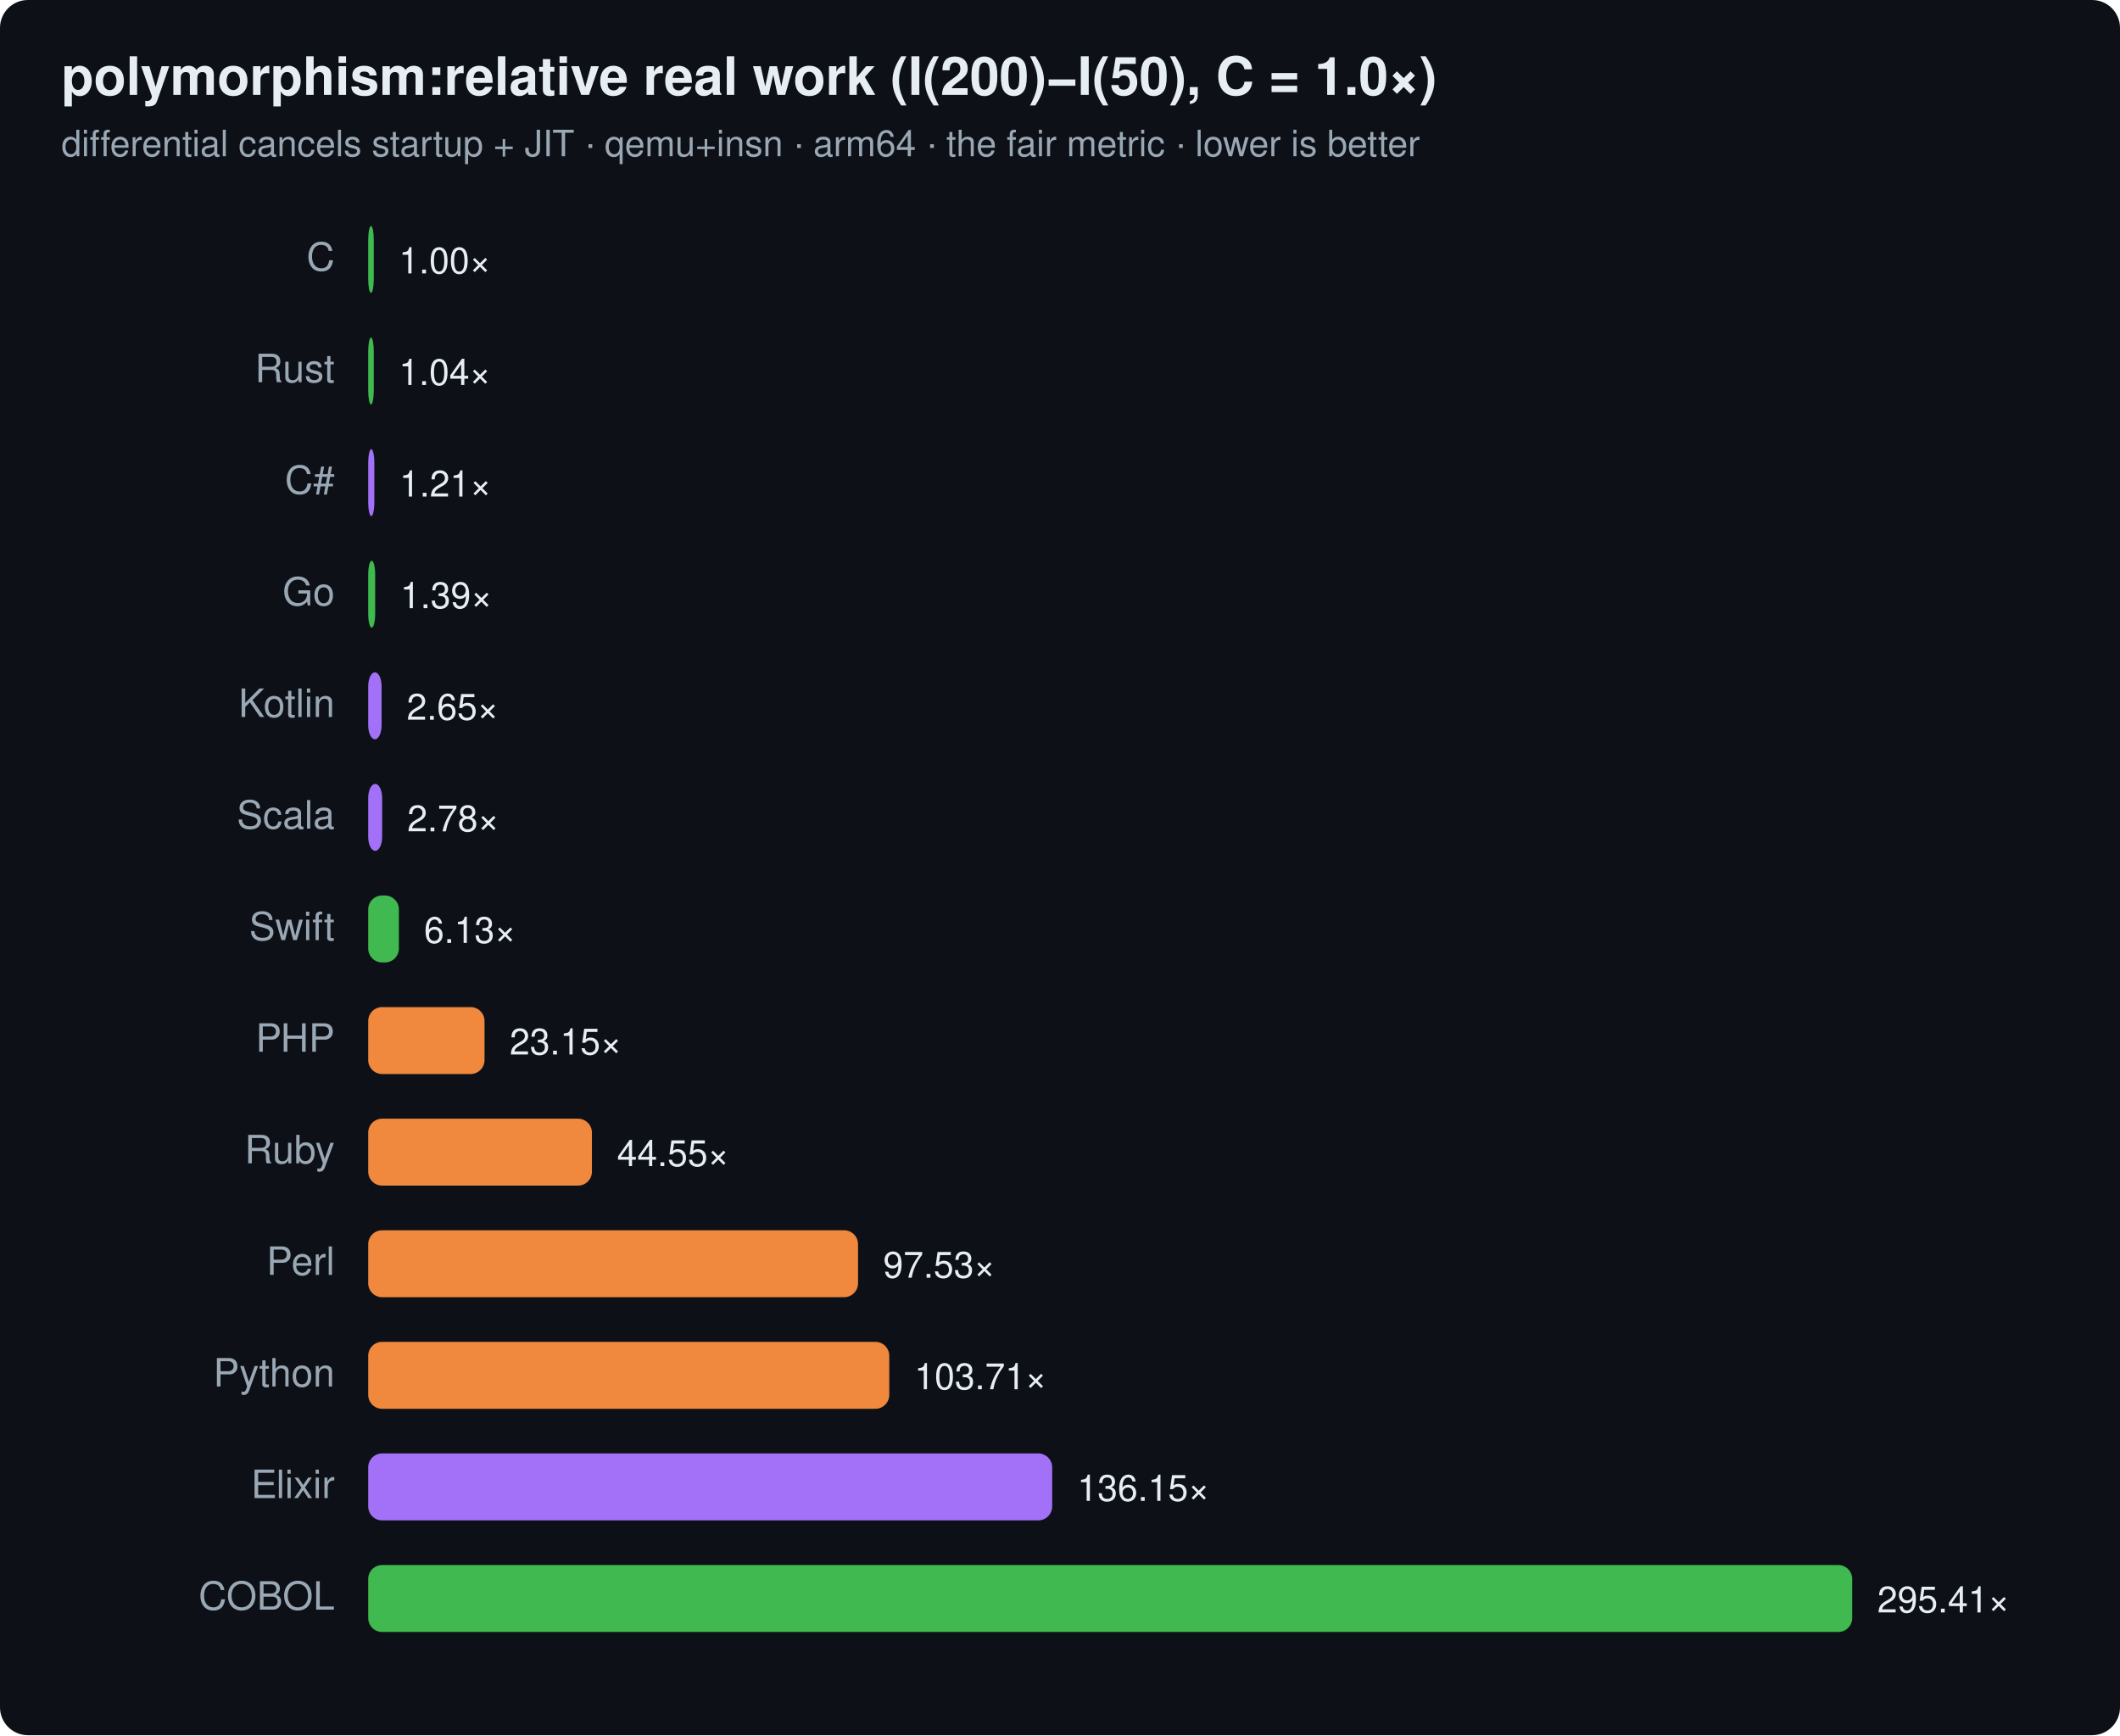
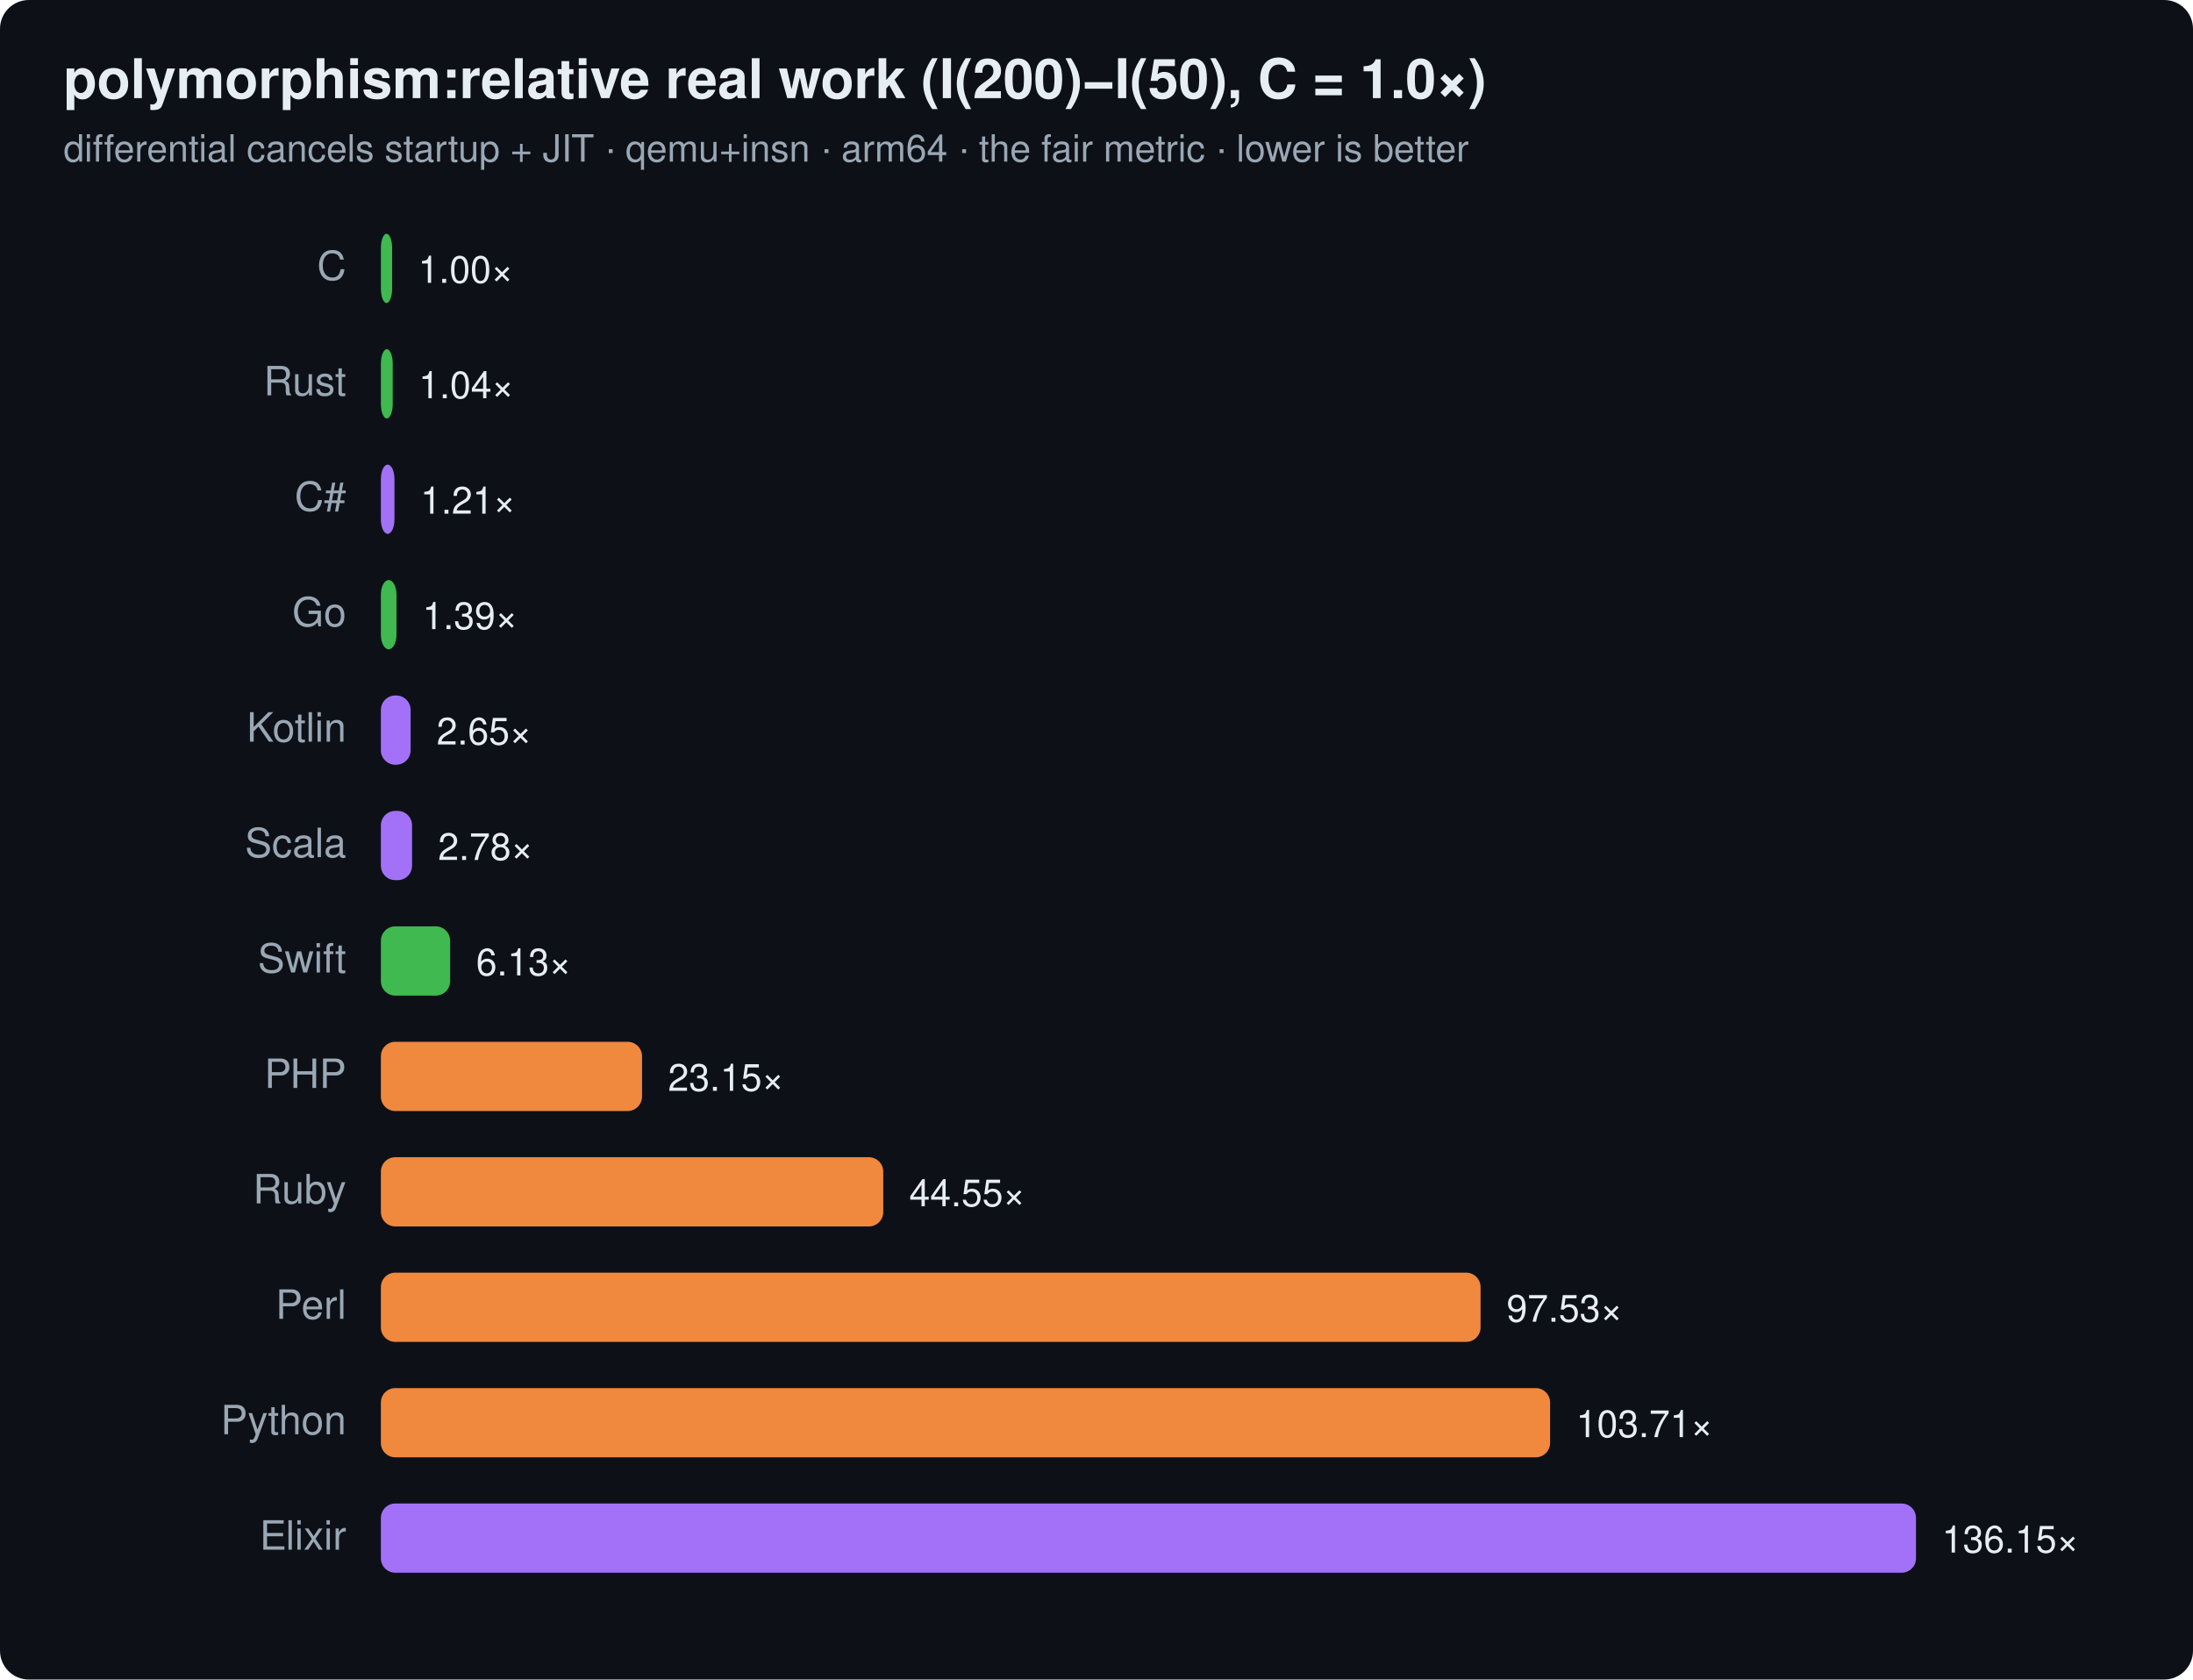
- <svg xmlns="http://www.w3.org/2000/svg" width="760" height="622" viewBox="0 0 760 622" font-family="ui-sans-serif,system-ui,Segoe UI,Helvetica,Arial">
-   <rect width="760" height="622" rx="10" fill="#0d1117" />
+ <svg xmlns="http://www.w3.org/2000/svg" width="760" height="582" viewBox="0 0 760 582" font-family="ui-sans-serif,system-ui,Segoe UI,Helvetica,Arial">
+   <rect width="760" height="582" rx="10" fill="#0d1117" />
  <text x="22" y="34" font-size="19" font-weight="700" fill="#e6edf3">polymorphism:relative real work (I(200)−I(50), C = 1.0×)</text>
  <text x="22" y="56" font-size="13" fill="#9aa7b4">differential cancels startup + JIT · qemu+insn · arm64 · the fair metric · lower is better</text>
  <text x="120" y="97" text-anchor="end" font-size="14" fill="#9aa7b4">C</text>
-   <rect x="132" y="81" width="2.0" height="24" rx="5" fill="#3fb950" />
-   <text x="143.0" y="98" font-size="13" fill="#e6edf3">1.00×</text>
+   <rect x="132" y="81" width="3.9" height="24" rx="5" fill="#3fb950" />
+   <text x="144.9" y="98" font-size="13" fill="#e6edf3">1.00×</text>
  <text x="120" y="137" text-anchor="end" font-size="14" fill="#9aa7b4">Rust</text>
-   <rect x="132" y="121" width="2.0" height="24" rx="5" fill="#3fb950" />
-   <text x="143.0" y="138" font-size="13" fill="#e6edf3">1.04×</text>
+   <rect x="132" y="121" width="4.1" height="24" rx="5" fill="#3fb950" />
+   <text x="145.1" y="138" font-size="13" fill="#e6edf3">1.04×</text>
  <text x="120" y="177" text-anchor="end" font-size="14" fill="#9aa7b4">C#</text>
-   <rect x="132" y="161" width="2.2" height="24" rx="5" fill="#a371f7" />
-   <text x="143.2" y="178" font-size="13" fill="#e6edf3">1.21×</text>
+   <rect x="132" y="161" width="4.7" height="24" rx="5" fill="#a371f7" />
+   <text x="145.7" y="178" font-size="13" fill="#e6edf3">1.21×</text>
  <text x="120" y="217" text-anchor="end" font-size="14" fill="#9aa7b4">Go</text>
-   <rect x="132" y="201" width="2.5" height="24" rx="5" fill="#3fb950" />
-   <text x="143.5" y="218" font-size="13" fill="#e6edf3">1.39×</text>
+   <rect x="132" y="201" width="5.4" height="24" rx="5" fill="#3fb950" />
+   <text x="146.4" y="218" font-size="13" fill="#e6edf3">1.39×</text>
  <text x="120" y="257" text-anchor="end" font-size="14" fill="#9aa7b4">Kotlin</text>
-   <rect x="132" y="241" width="4.8" height="24" rx="5" fill="#a371f7" />
-   <text x="145.8" y="258" font-size="13" fill="#e6edf3">2.65×</text>
+   <rect x="132" y="241" width="10.3" height="24" rx="5" fill="#a371f7" />
+   <text x="151.3" y="258" font-size="13" fill="#e6edf3">2.65×</text>
  <text x="120" y="297" text-anchor="end" font-size="14" fill="#9aa7b4">Scala</text>
-   <rect x="132" y="281" width="5.0" height="24" rx="5" fill="#a371f7" />
-   <text x="146.0" y="298" font-size="13" fill="#e6edf3">2.78×</text>
+   <rect x="132" y="281" width="10.8" height="24" rx="5" fill="#a371f7" />
+   <text x="151.8" y="298" font-size="13" fill="#e6edf3">2.78×</text>
  <text x="120" y="337" text-anchor="end" font-size="14" fill="#9aa7b4">Swift</text>
-   <rect x="132" y="321" width="11.0" height="24" rx="5" fill="#3fb950" />
-   <text x="152.0" y="338" font-size="13" fill="#e6edf3">6.13×</text>
+   <rect x="132" y="321" width="24.0" height="24" rx="5" fill="#3fb950" />
+   <text x="165.0" y="338" font-size="13" fill="#e6edf3">6.13×</text>
  <text x="120" y="377" text-anchor="end" font-size="14" fill="#9aa7b4">PHP</text>
-   <rect x="132" y="361" width="41.7" height="24" rx="5" fill="#f0883e" />
-   <text x="182.7" y="378" font-size="13" fill="#e6edf3">23.15×</text>
+   <rect x="132" y="361" width="90.5" height="24" rx="5" fill="#f0883e" />
+   <text x="231.5" y="378" font-size="13" fill="#e6edf3">23.15×</text>
  <text x="120" y="417" text-anchor="end" font-size="14" fill="#9aa7b4">Ruby</text>
-   <rect x="132" y="401" width="80.2" height="24" rx="5" fill="#f0883e" />
-   <text x="221.2" y="418" font-size="13" fill="#e6edf3">44.55×</text>
+   <rect x="132" y="401" width="174.1" height="24" rx="5" fill="#f0883e" />
+   <text x="315.1" y="418" font-size="13" fill="#e6edf3">44.55×</text>
  <text x="120" y="457" text-anchor="end" font-size="14" fill="#9aa7b4">Perl</text>
-   <rect x="132" y="441" width="175.6" height="24" rx="5" fill="#f0883e" />
-   <text x="316.6" y="458" font-size="13" fill="#e6edf3">97.53×</text>
+   <rect x="132" y="441" width="381.1" height="24" rx="5" fill="#f0883e" />
+   <text x="522.1" y="458" font-size="13" fill="#e6edf3">97.53×</text>
  <text x="120" y="497" text-anchor="end" font-size="14" fill="#9aa7b4">Python</text>
-   <rect x="132" y="481" width="186.8" height="24" rx="5" fill="#f0883e" />
-   <text x="327.8" y="498" font-size="13" fill="#e6edf3">103.71×</text>
+   <rect x="132" y="481" width="405.2" height="24" rx="5" fill="#f0883e" />
+   <text x="546.2" y="498" font-size="13" fill="#e6edf3">103.71×</text>
  <text x="120" y="537" text-anchor="end" font-size="14" fill="#9aa7b4">Elixir</text>
-   <rect x="132" y="521" width="245.2" height="24" rx="5" fill="#a371f7" />
-   <text x="386.2" y="538" font-size="13" fill="#e6edf3">136.15×</text>
-   <text x="120" y="577" text-anchor="end" font-size="14" fill="#9aa7b4">COBOL</text>
-   <rect x="132" y="561" width="532.0" height="24" rx="5" fill="#3fb950" />
-   <text x="673.0" y="578" font-size="13" fill="#e6edf3">295.41×</text>
+   <rect x="132" y="521" width="532.0" height="24" rx="5" fill="#a371f7" />
+   <text x="673.0" y="538" font-size="13" fill="#e6edf3">136.15×</text>
</svg>
